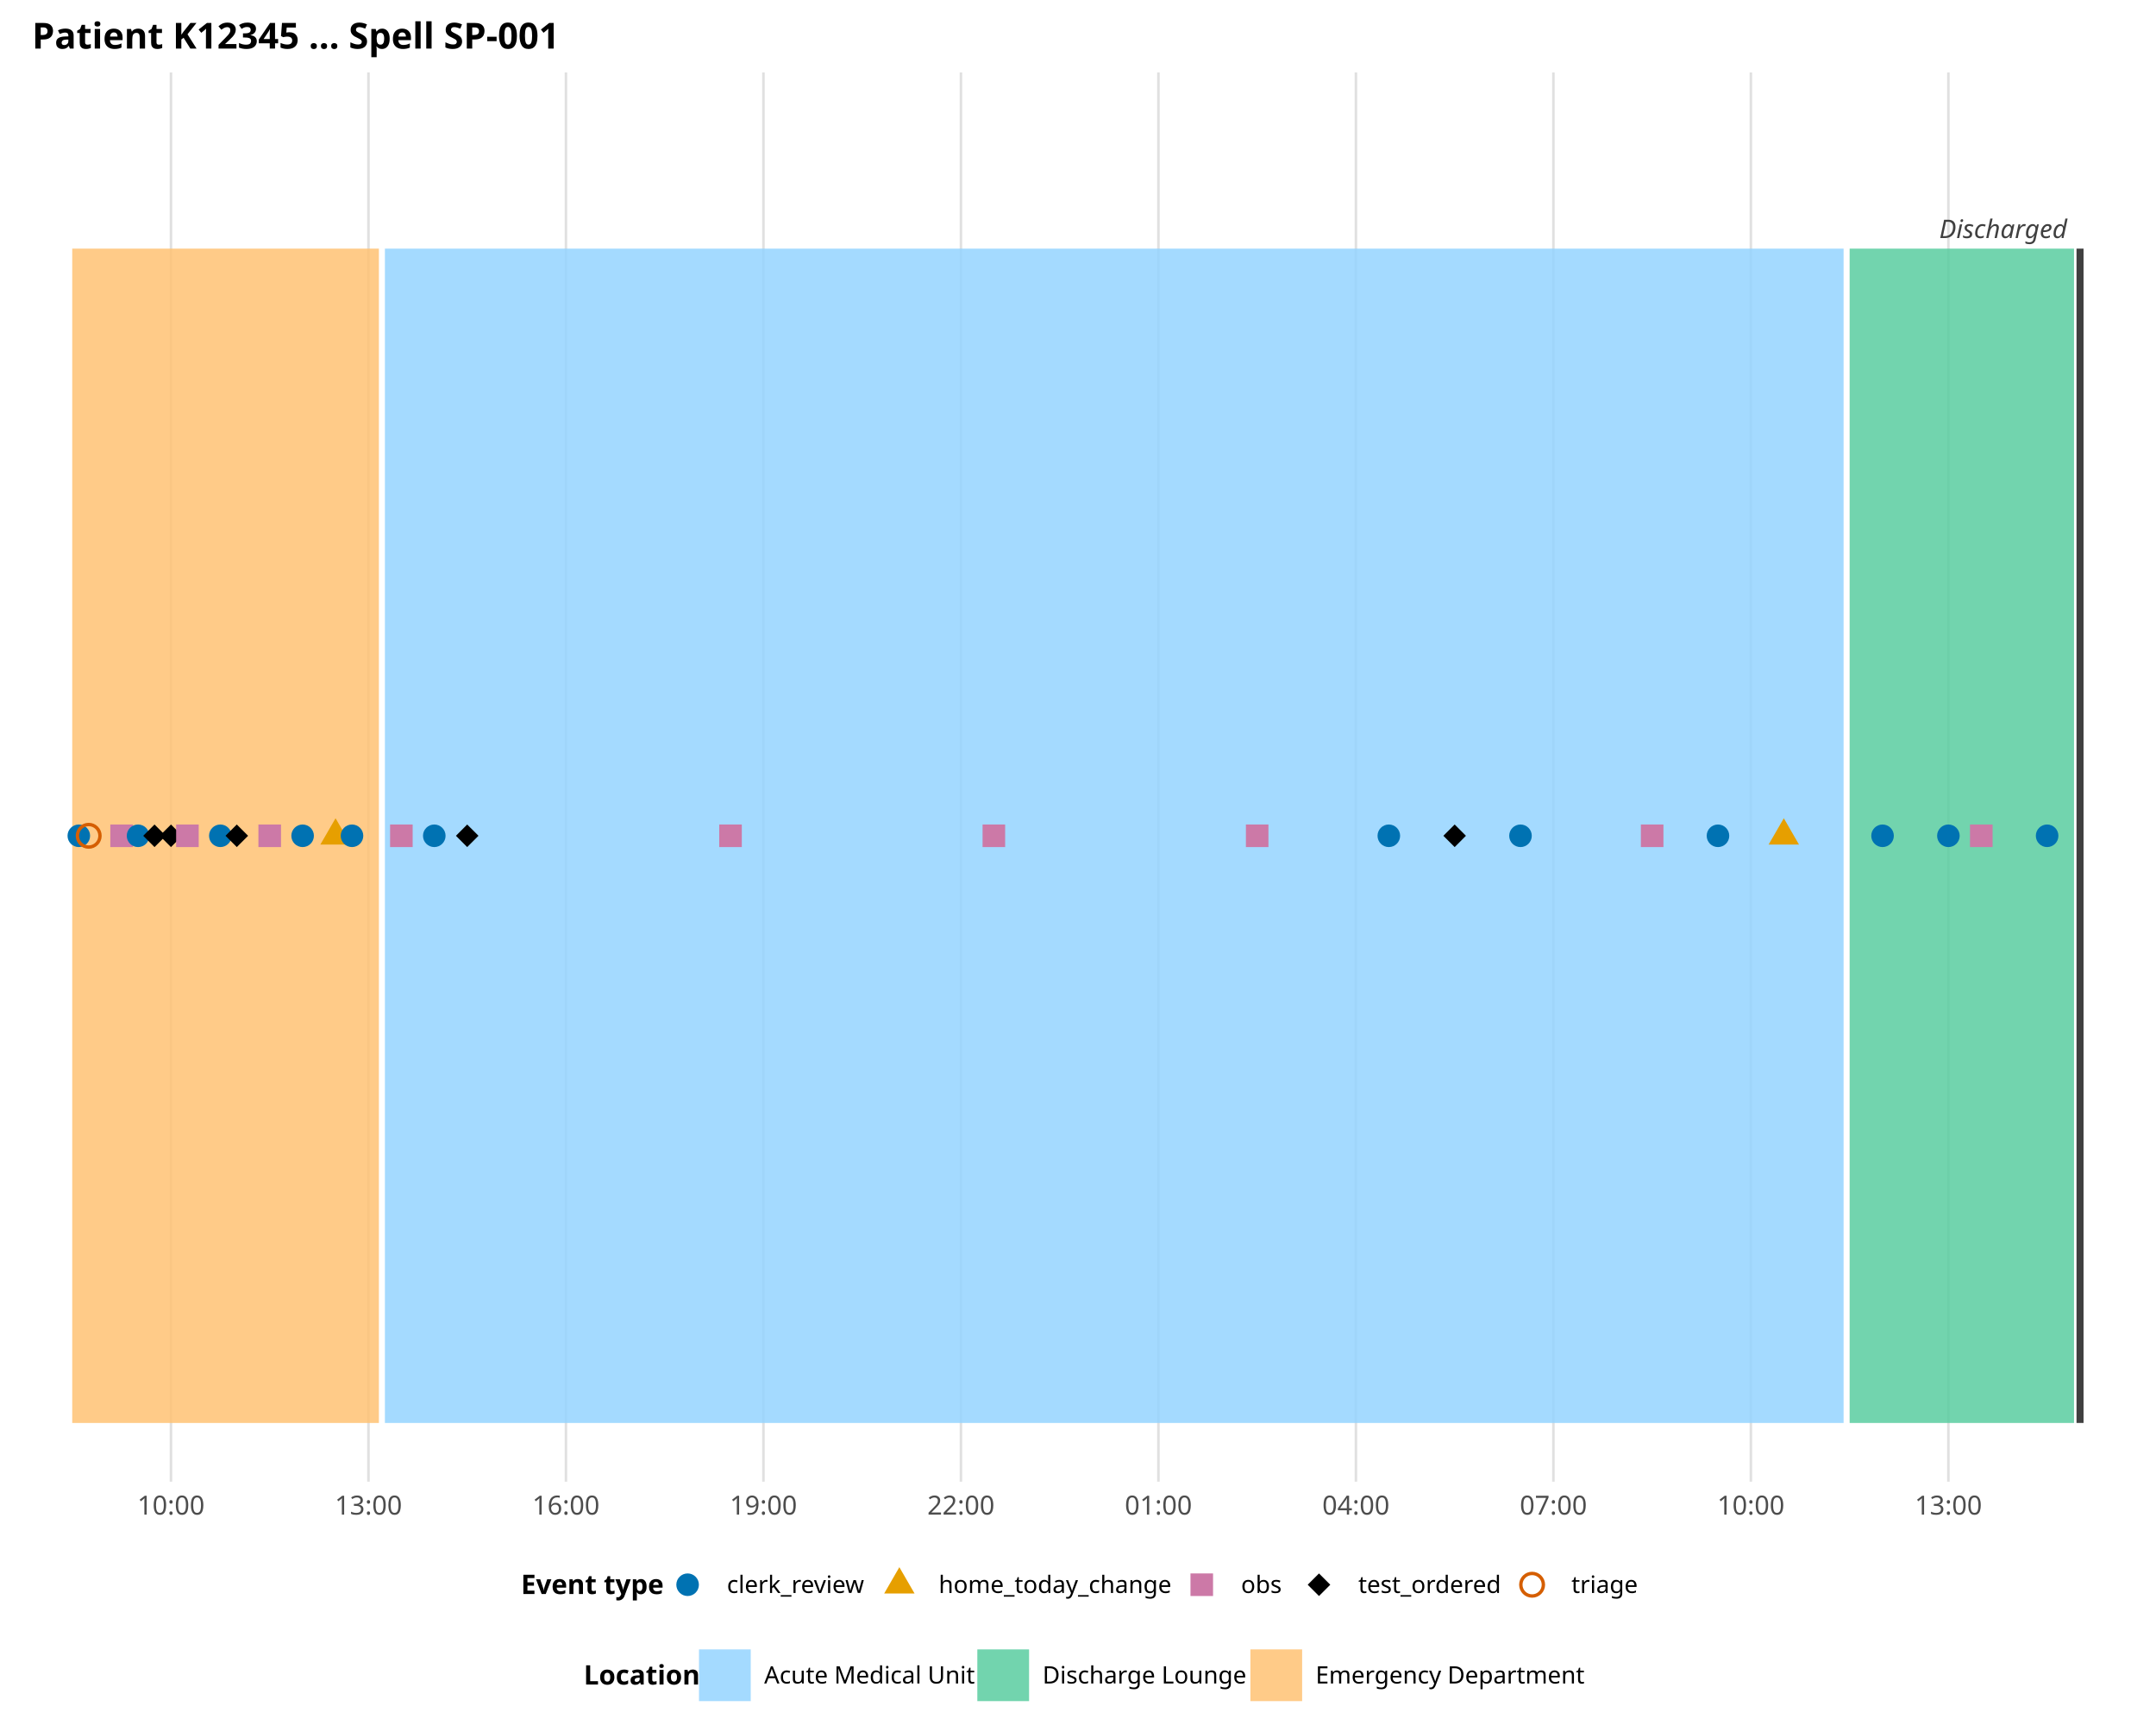
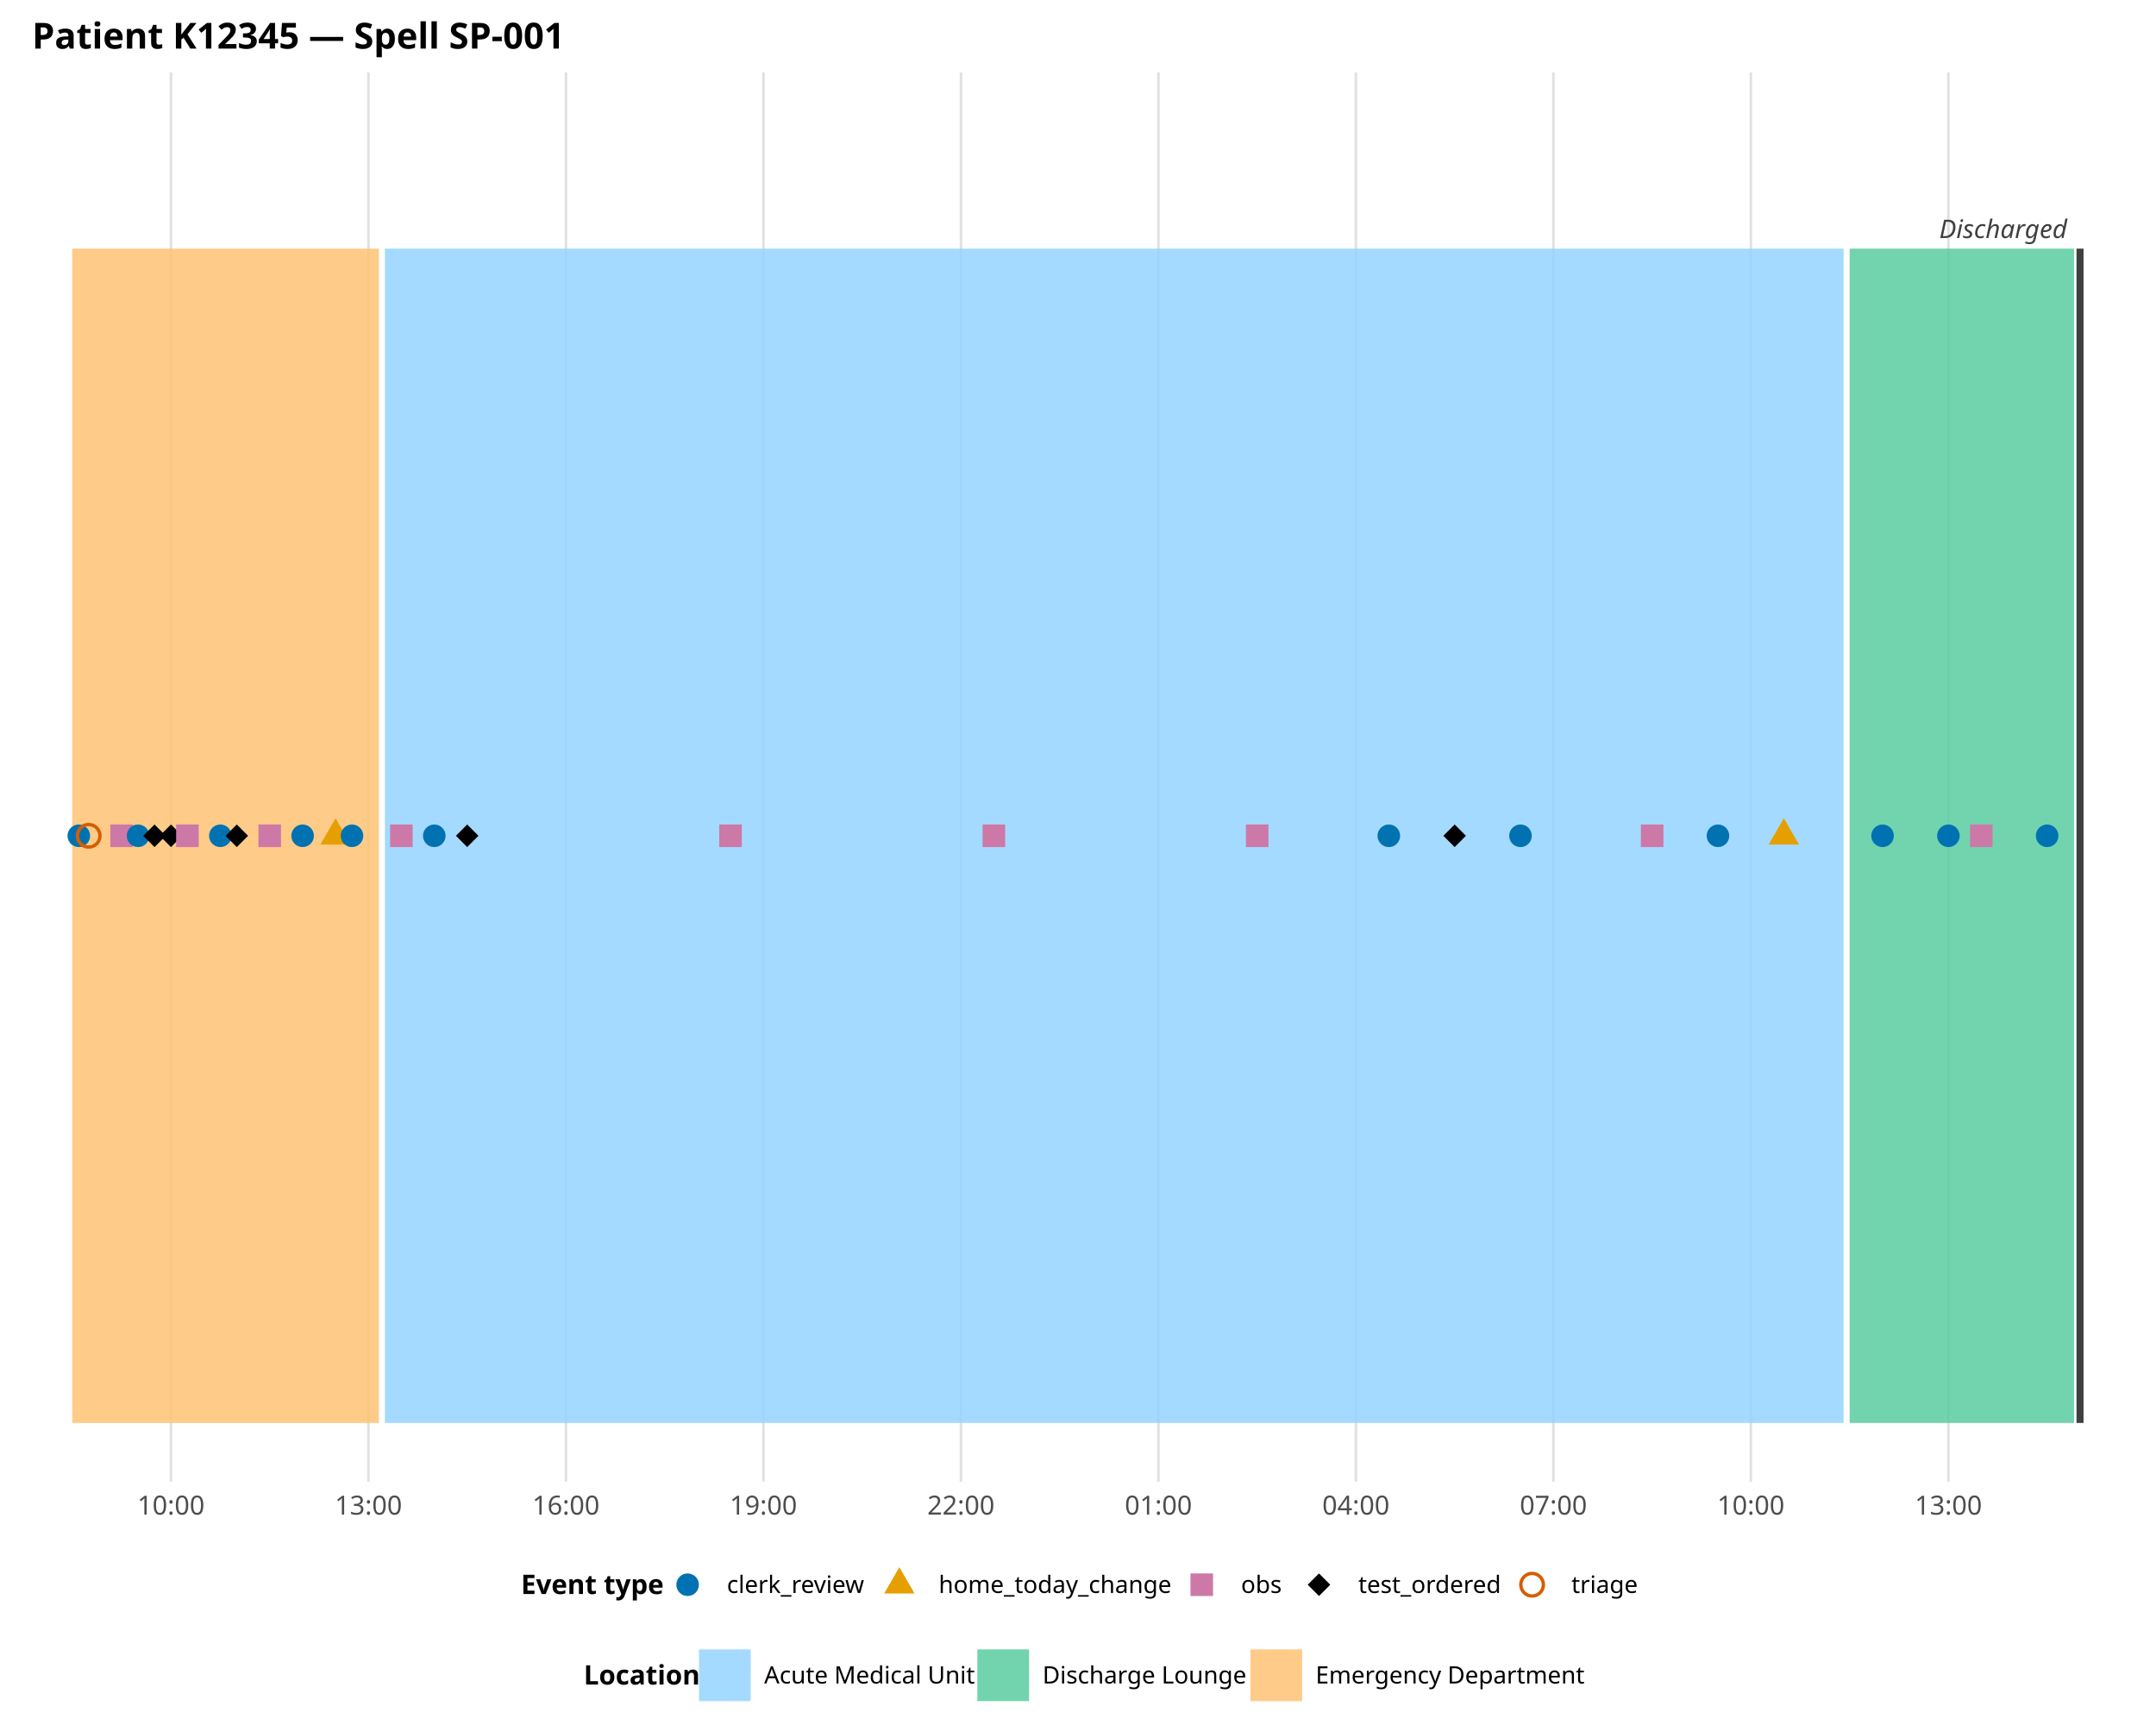
<svg xmlns="http://www.w3.org/2000/svg" class="svglite" data-engine-version="2.0" width="720.00pt" height="576.00pt" viewBox="0 0 720.00 576.00">
  <defs>
    <style type="text/css">
    .svglite line, .svglite polyline, .svglite polygon, .svglite path, .svglite rect, .svglite circle {
      fill: none;
      stroke: #000000;
      stroke-linecap: round;
      stroke-linejoin: round;
      stroke-miterlimit: 10.00;
    }
  </style>
  </defs>
  <rect width="100%" height="100%" style="stroke: none; fill: #FFFFFF;" />
  <defs>
    <clipPath id="cpMC4wMHw3MjAuMDB8MC4wMHw1NzYuMDA=">
      <rect x="0.00" y="0.00" width="720.00" height="576.00" />
    </clipPath>
  </defs>
  <g clip-path="url(#cpMC4wMHw3MjAuMDB8MC4wMHw1NzYuMDA=)">
</g>
  <defs>
    <clipPath id="cpMTAuNzF8NzA4LjA0fDI0LjIwfDQ5NC43NQ==">
      <rect x="10.71" y="24.20" width="697.33" height="470.55" />
    </clipPath>
  </defs>
  <g clip-path="url(#cpMTAuNzF8NzA4LjA0fDI0LjIwfDQ5NC43NQ==)">
    <polyline points="57.10,494.75 57.10,24.20 " style="stroke-width: 0.85; stroke: #E0E0E0; stroke-linecap: butt;" />
    <polyline points="123.05,494.75 123.05,24.20 " style="stroke-width: 0.85; stroke: #E0E0E0; stroke-linecap: butt;" />
    <polyline points="189.00,494.75 189.00,24.20 " style="stroke-width: 0.85; stroke: #E0E0E0; stroke-linecap: butt;" />
    <polyline points="254.95,494.75 254.95,24.20 " style="stroke-width: 0.85; stroke: #E0E0E0; stroke-linecap: butt;" />
    <polyline points="320.91,494.75 320.91,24.20 " style="stroke-width: 0.85; stroke: #E0E0E0; stroke-linecap: butt;" />
    <polyline points="386.86,494.75 386.86,24.20 " style="stroke-width: 0.85; stroke: #E0E0E0; stroke-linecap: butt;" />
    <polyline points="452.81,494.75 452.81,24.20 " style="stroke-width: 0.85; stroke: #E0E0E0; stroke-linecap: butt;" />
    <polyline points="518.76,494.75 518.76,24.20 " style="stroke-width: 0.85; stroke: #E0E0E0; stroke-linecap: butt;" />
    <polyline points="584.71,494.75 584.71,24.20 " style="stroke-width: 0.85; stroke: #E0E0E0; stroke-linecap: butt;" />
    <polyline points="650.67,494.75 650.67,24.20 " style="stroke-width: 0.85; stroke: #E0E0E0; stroke-linecap: butt;" />
    <rect x="24.12" y="83.02" width="102.41" height="392.13" style="stroke-width: 0.00; stroke: none; stroke-linecap: butt; stroke-linejoin: miter; fill: #FFC273; fill-opacity: 0.85;" />
    <rect x="128.54" y="83.02" width="487.13" height="392.13" style="stroke-width: 0.00; stroke: none; stroke-linecap: butt; stroke-linejoin: miter; fill: #94D3FF; fill-opacity: 0.85;" />
    <rect x="617.69" y="83.02" width="74.93" height="392.13" style="stroke-width: 0.00; stroke: none; stroke-linecap: butt; stroke-linejoin: miter; fill: #5ACCA0; fill-opacity: 0.85;" />
    <line x1="694.63" y1="475.15" x2="694.63" y2="83.02" style="stroke-width: 2.35; stroke: #404040; stroke-linecap: butt;" />
    <text x="690.32" y="79.49" text-anchor="end" style="font-size: 8.54px; font-style: italic; fill: #404040; font-family: sans;" textLength="43.18px" lengthAdjust="spacingAndGlyphs">Discharged</text>
    <circle cx="26.32" cy="279.08" r="3.77" style="stroke-width: 1.13; stroke: none; fill: #0072B2;" />
    <circle cx="29.62" cy="279.08" r="3.77" style="stroke-width: 1.13; stroke: #D55E00;" />
    <polygon points="36.84,282.85 44.38,282.85 44.38,275.31 36.84,275.31 " style="stroke-width: 1.13; stroke: none; fill: #CC79A7;" />
    <circle cx="46.10" cy="279.08" r="3.77" style="stroke-width: 1.13; stroke: none; fill: #0072B2;" />
    <polygon points="47.83,279.08 51.60,275.31 55.37,279.08 51.60,282.85 " style="stroke-width: 1.13; stroke: none; fill: #000000;" />
    <polygon points="53.33,279.08 57.10,275.31 60.86,279.08 57.10,282.85 " style="stroke-width: 1.13; stroke: none; fill: #000000;" />
    <polygon points="58.82,282.85 66.36,282.85 66.36,275.31 58.82,275.31 " style="stroke-width: 1.13; stroke: none; fill: #CC79A7;" />
    <circle cx="73.58" cy="279.08" r="3.77" style="stroke-width: 1.13; stroke: none; fill: #0072B2;" />
    <polygon points="75.31,279.08 79.08,275.31 82.85,279.08 79.08,282.85 " style="stroke-width: 1.13; stroke: none; fill: #000000;" />
    <polygon points="86.30,282.85 93.84,282.85 93.84,275.31 86.30,275.31 " style="stroke-width: 1.13; stroke: none; fill: #CC79A7;" />
    <circle cx="101.06" cy="279.08" r="3.77" style="stroke-width: 1.13; stroke: none; fill: #0072B2;" />
    <polygon points="112.06,273.22 117.13,282.01 106.98,282.01 " style="stroke-width: 1.13; stroke: none; fill: #E69F00;" />
    <circle cx="117.55" cy="279.08" r="3.77" style="stroke-width: 1.13; stroke: none; fill: #0072B2;" />
    <polygon points="130.27,282.85 137.81,282.85 137.81,275.31 130.27,275.31 " style="stroke-width: 1.13; stroke: none; fill: #CC79A7;" />
    <circle cx="145.03" cy="279.08" r="3.77" style="stroke-width: 1.13; stroke: none; fill: #0072B2;" />
    <polygon points="152.26,279.08 156.02,275.31 159.79,279.08 156.02,282.85 " style="stroke-width: 1.13; stroke: none; fill: #000000;" />
    <polygon points="240.19,282.85 247.73,282.85 247.73,275.31 240.19,275.31 " style="stroke-width: 1.13; stroke: none; fill: #CC79A7;" />
    <polygon points="328.13,282.85 335.67,282.85 335.67,275.31 328.13,275.31 " style="stroke-width: 1.13; stroke: none; fill: #CC79A7;" />
    <polygon points="416.07,282.85 423.60,282.85 423.60,275.31 416.07,275.31 " style="stroke-width: 1.13; stroke: none; fill: #CC79A7;" />
    <circle cx="463.80" cy="279.08" r="3.77" style="stroke-width: 1.13; stroke: none; fill: #0072B2;" />
    <polygon points="482.02,279.08 485.79,275.31 489.55,279.08 485.79,282.85 " style="stroke-width: 1.13; stroke: none; fill: #000000;" />
    <circle cx="507.77" cy="279.08" r="3.77" style="stroke-width: 1.13; stroke: none; fill: #0072B2;" />
    <polygon points="547.97,282.85 555.51,282.85 555.51,275.31 547.97,275.31 " style="stroke-width: 1.13; stroke: none; fill: #CC79A7;" />
    <circle cx="573.72" cy="279.08" r="3.77" style="stroke-width: 1.13; stroke: none; fill: #0072B2;" />
    <polygon points="595.71,273.22 600.78,282.01 590.63,282.01 " style="stroke-width: 1.13; stroke: none; fill: #E69F00;" />
    <circle cx="628.68" cy="279.08" r="3.77" style="stroke-width: 1.13; stroke: none; fill: #0072B2;" />
    <circle cx="650.67" cy="279.08" r="3.77" style="stroke-width: 1.13; stroke: none; fill: #0072B2;" />
    <polygon points="657.89,282.85 665.43,282.85 665.43,275.31 657.89,275.31 " style="stroke-width: 1.13; stroke: none; fill: #CC79A7;" />
    <circle cx="683.64" cy="279.08" r="3.77" style="stroke-width: 1.13; stroke: none; fill: #0072B2;" />
  </g>
  <g clip-path="url(#cpMC4wMHw3MjAuMDB8MC4wMHw1NzYuMDA=)">
    <text x="57.10" y="505.74" text-anchor="middle" style="font-size: 8.80px; fill: #4D4D4D; font-family: sans;" textLength="22.02px" lengthAdjust="spacingAndGlyphs">10:00</text>
    <text x="123.05" y="505.74" text-anchor="middle" style="font-size: 8.80px; fill: #4D4D4D; font-family: sans;" textLength="22.02px" lengthAdjust="spacingAndGlyphs">13:00</text>
    <text x="189.00" y="505.74" text-anchor="middle" style="font-size: 8.80px; fill: #4D4D4D; font-family: sans;" textLength="22.02px" lengthAdjust="spacingAndGlyphs">16:00</text>
    <text x="254.95" y="505.74" text-anchor="middle" style="font-size: 8.80px; fill: #4D4D4D; font-family: sans;" textLength="22.02px" lengthAdjust="spacingAndGlyphs">19:00</text>
    <text x="320.91" y="505.74" text-anchor="middle" style="font-size: 8.80px; fill: #4D4D4D; font-family: sans;" textLength="22.02px" lengthAdjust="spacingAndGlyphs">22:00</text>
    <text x="386.86" y="505.74" text-anchor="middle" style="font-size: 8.80px; fill: #4D4D4D; font-family: sans;" textLength="22.02px" lengthAdjust="spacingAndGlyphs">01:00</text>
    <text x="452.81" y="505.74" text-anchor="middle" style="font-size: 8.80px; fill: #4D4D4D; font-family: sans;" textLength="22.02px" lengthAdjust="spacingAndGlyphs">04:00</text>
    <text x="518.76" y="505.74" text-anchor="middle" style="font-size: 8.80px; fill: #4D4D4D; font-family: sans;" textLength="22.02px" lengthAdjust="spacingAndGlyphs">07:00</text>
    <text x="584.71" y="505.74" text-anchor="middle" style="font-size: 8.80px; fill: #4D4D4D; font-family: sans;" textLength="22.02px" lengthAdjust="spacingAndGlyphs">10:00</text>
    <text x="650.67" y="505.74" text-anchor="middle" style="font-size: 8.80px; fill: #4D4D4D; font-family: sans;" textLength="22.02px" lengthAdjust="spacingAndGlyphs">13:00</text>
    <text x="173.97" y="532.26" style="font-size: 9.00px; font-weight: bold; font-family: sans;" textLength="42.54px" lengthAdjust="spacingAndGlyphs">Event type</text>
    <circle cx="229.63" cy="529.16" r="3.77" style="stroke-width: 1.13; stroke: none; fill: #0072B2;" />
    <polygon points="300.34,523.30 305.42,532.09 295.27,532.09 " style="stroke-width: 1.13; stroke: none; fill: #E69F00;" />
    <polygon points="397.56,532.93 405.10,532.93 405.10,525.39 397.56,525.39 " style="stroke-width: 1.13; stroke: none; fill: #CC79A7;" />
    <polygon points="436.71,529.16 440.48,525.39 444.25,529.16 440.48,532.93 " style="stroke-width: 1.13; stroke: none; fill: #000000;" />
    <circle cx="511.65" cy="529.16" r="3.77" style="stroke-width: 1.13; stroke: #D55E00;" />
    <text x="242.75" y="531.91" style="font-size: 8.00px; font-family: sans;" textLength="44.47px" lengthAdjust="spacingAndGlyphs">clerk_review</text>
    <text x="313.47" y="531.91" style="font-size: 8.00px; font-family: sans;" textLength="74.74px" lengthAdjust="spacingAndGlyphs">home_today_change</text>
    <text x="414.45" y="531.91" style="font-size: 8.00px; font-family: sans;" textLength="12.90px" lengthAdjust="spacingAndGlyphs">obs</text>
    <text x="453.60" y="531.91" style="font-size: 8.00px; font-family: sans;" textLength="44.92px" lengthAdjust="spacingAndGlyphs">test_ordered</text>
    <text x="524.77" y="531.91" style="font-size: 8.00px; font-family: sans;" textLength="20.01px" lengthAdjust="spacingAndGlyphs">triage</text>
    <text x="194.92" y="562.49" style="font-size: 9.00px; font-weight: bold; font-family: sans;" textLength="34.03px" lengthAdjust="spacingAndGlyphs">Location</text>
    <rect x="233.43" y="550.75" width="17.28" height="17.28" style="stroke-width: 0.00; stroke: none; stroke-linecap: butt; stroke-linejoin: miter; fill: #94D3FF; fill-opacity: 0.85;" />
    <rect x="326.38" y="550.75" width="17.28" height="17.28" style="stroke-width: 0.00; stroke: none; stroke-linecap: butt; stroke-linejoin: miter; fill: #5ACCA0; fill-opacity: 0.85;" />
    <rect x="417.57" y="550.75" width="17.28" height="17.28" style="stroke-width: 0.00; stroke: none; stroke-linecap: butt; stroke-linejoin: miter; fill: #FFC273; fill-opacity: 0.85;" />
    <text x="255.20" y="562.14" style="font-size: 8.00px; font-family: sans;" textLength="66.71px" lengthAdjust="spacingAndGlyphs">Acute Medical Unit</text>
    <text x="348.15" y="562.14" style="font-size: 8.00px; font-family: sans;" textLength="64.94px" lengthAdjust="spacingAndGlyphs">Discharge Lounge</text>
    <text x="439.34" y="562.14" style="font-size: 8.00px; font-family: sans;" textLength="84.50px" lengthAdjust="spacingAndGlyphs">Emergency Department</text>
-     <text x="10.71" y="16.23" style="font-size: 12.00px; font-weight: bold; font-family: sans;" textLength="168.79px" lengthAdjust="spacingAndGlyphs">Patient K12345 ... Spell SP-001</text>
+     <text x="10.71" y="16.23" style="font-size: 12.00px; font-weight: bold; font-family: sans;" textLength="170.79px" lengthAdjust="spacingAndGlyphs">Patient K12345 — Spell SP-001</text>
  </g>
</svg>
